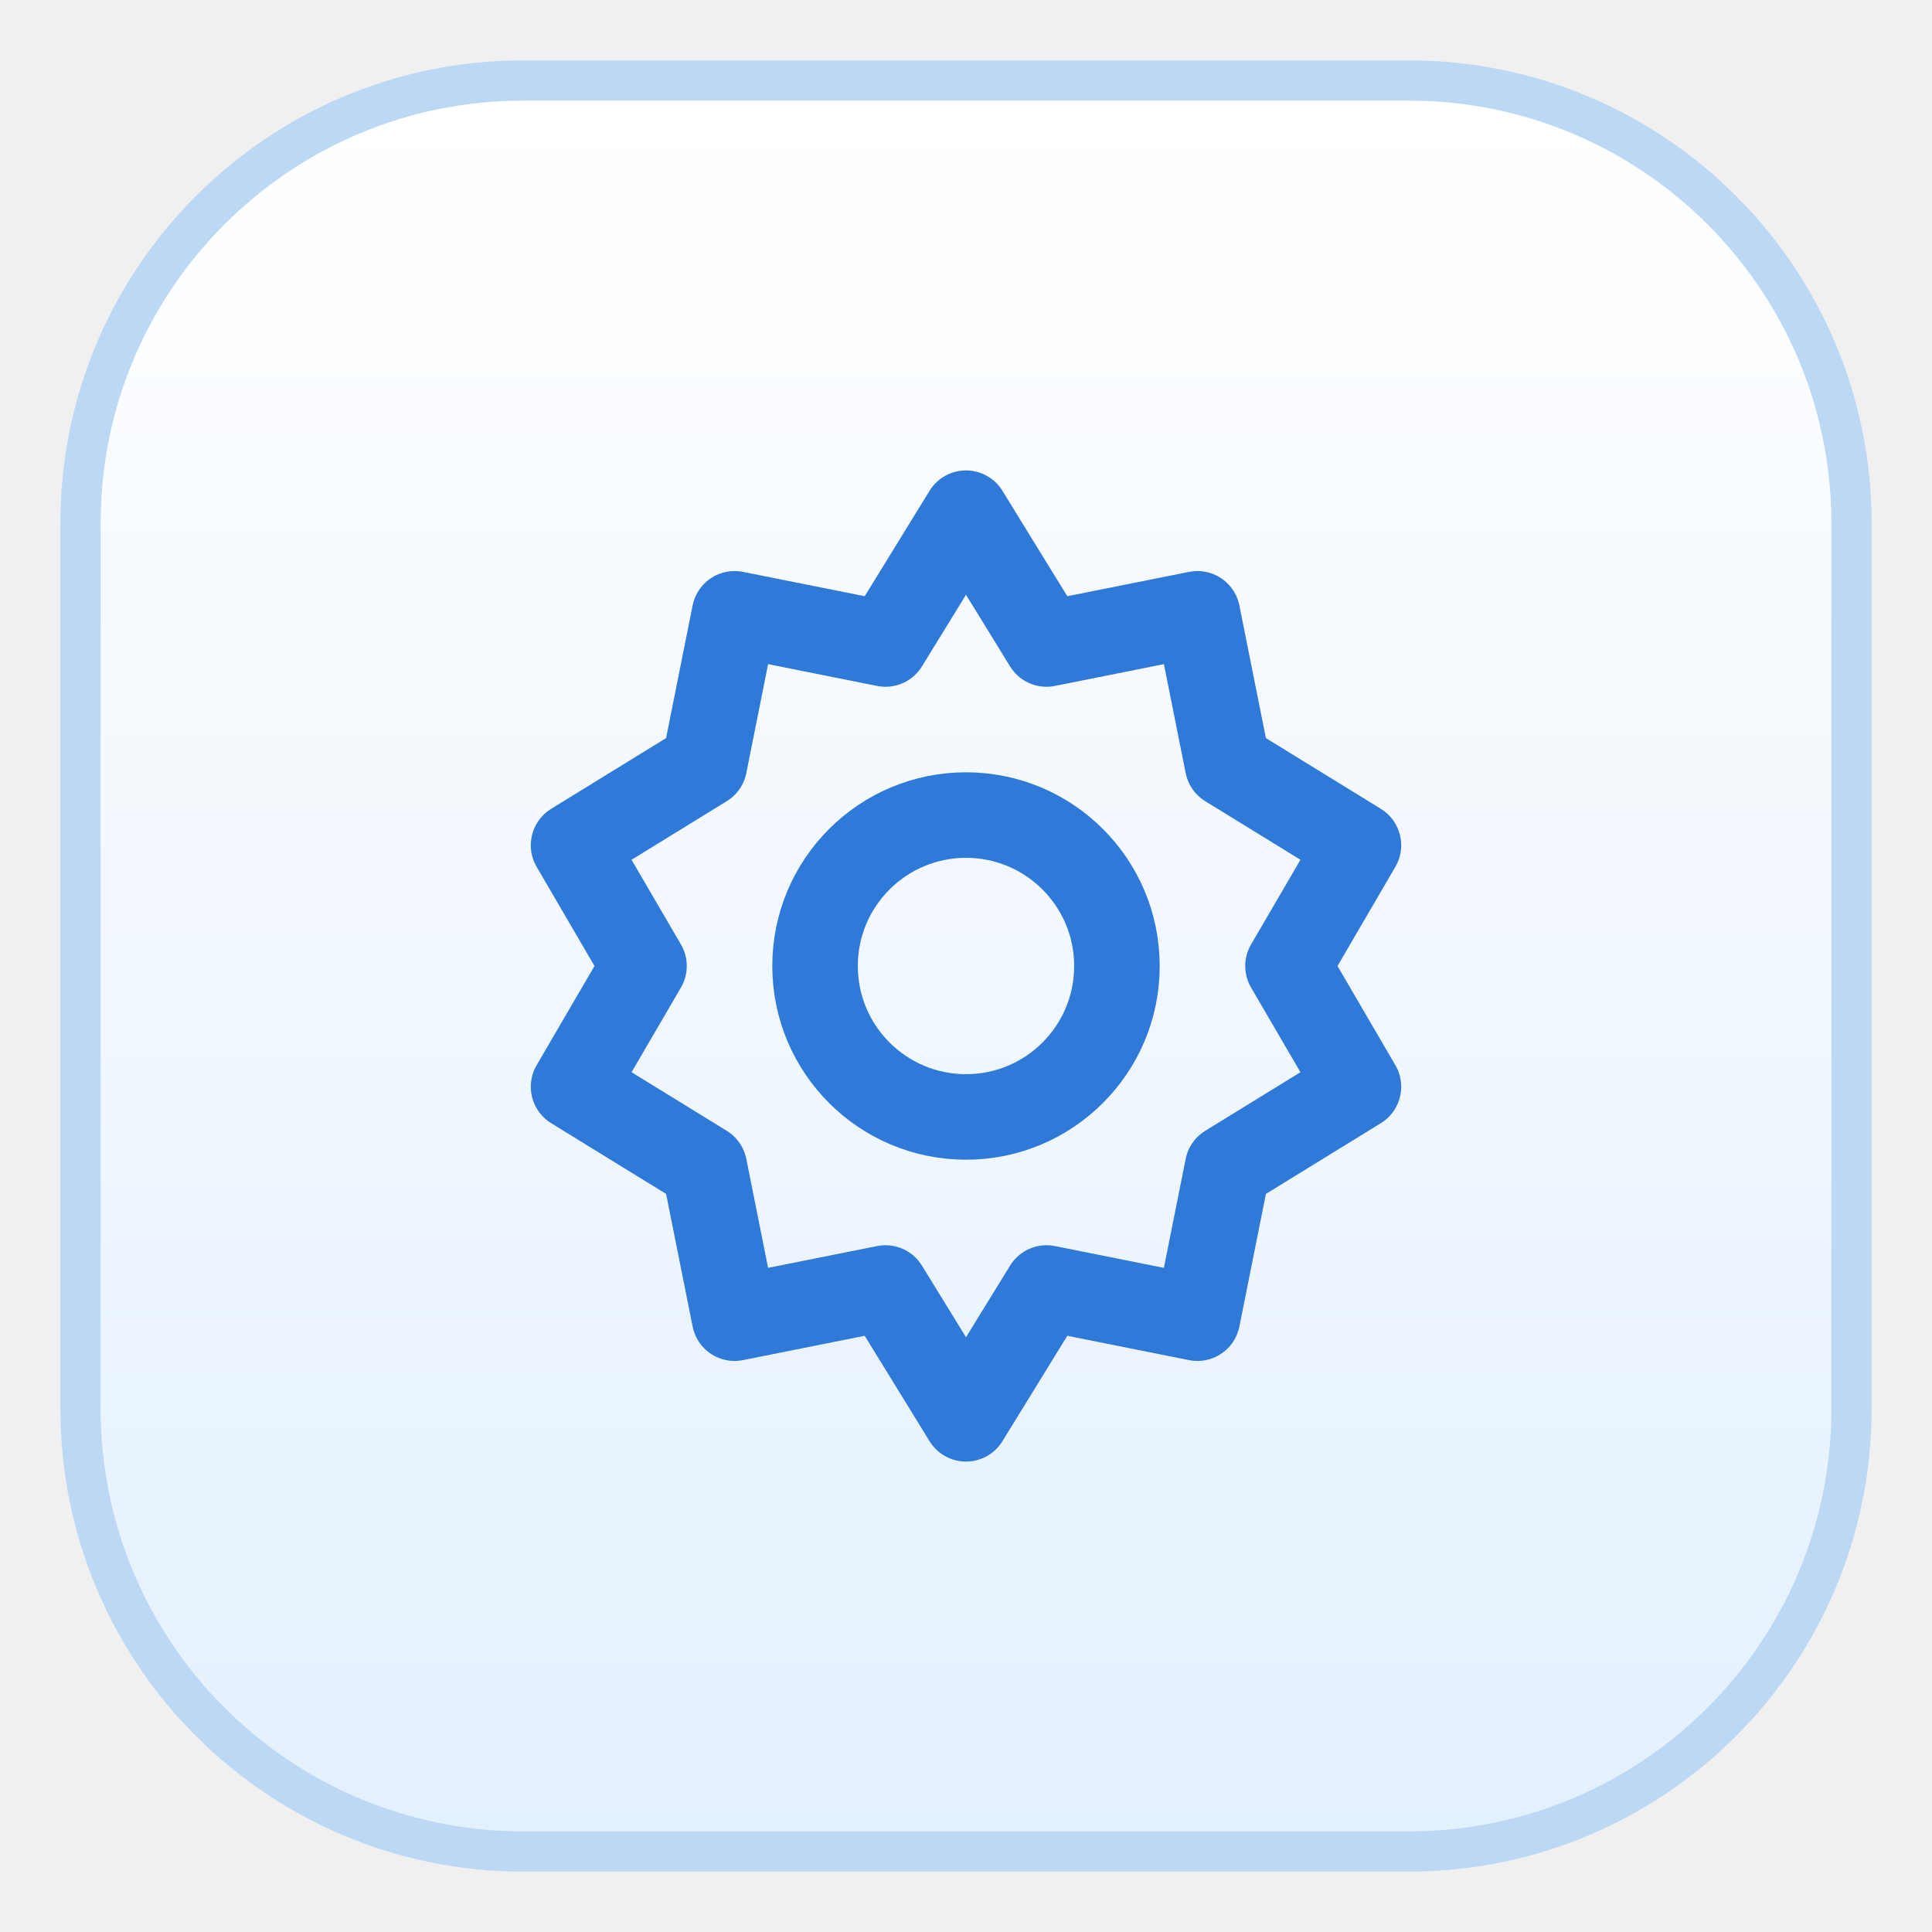
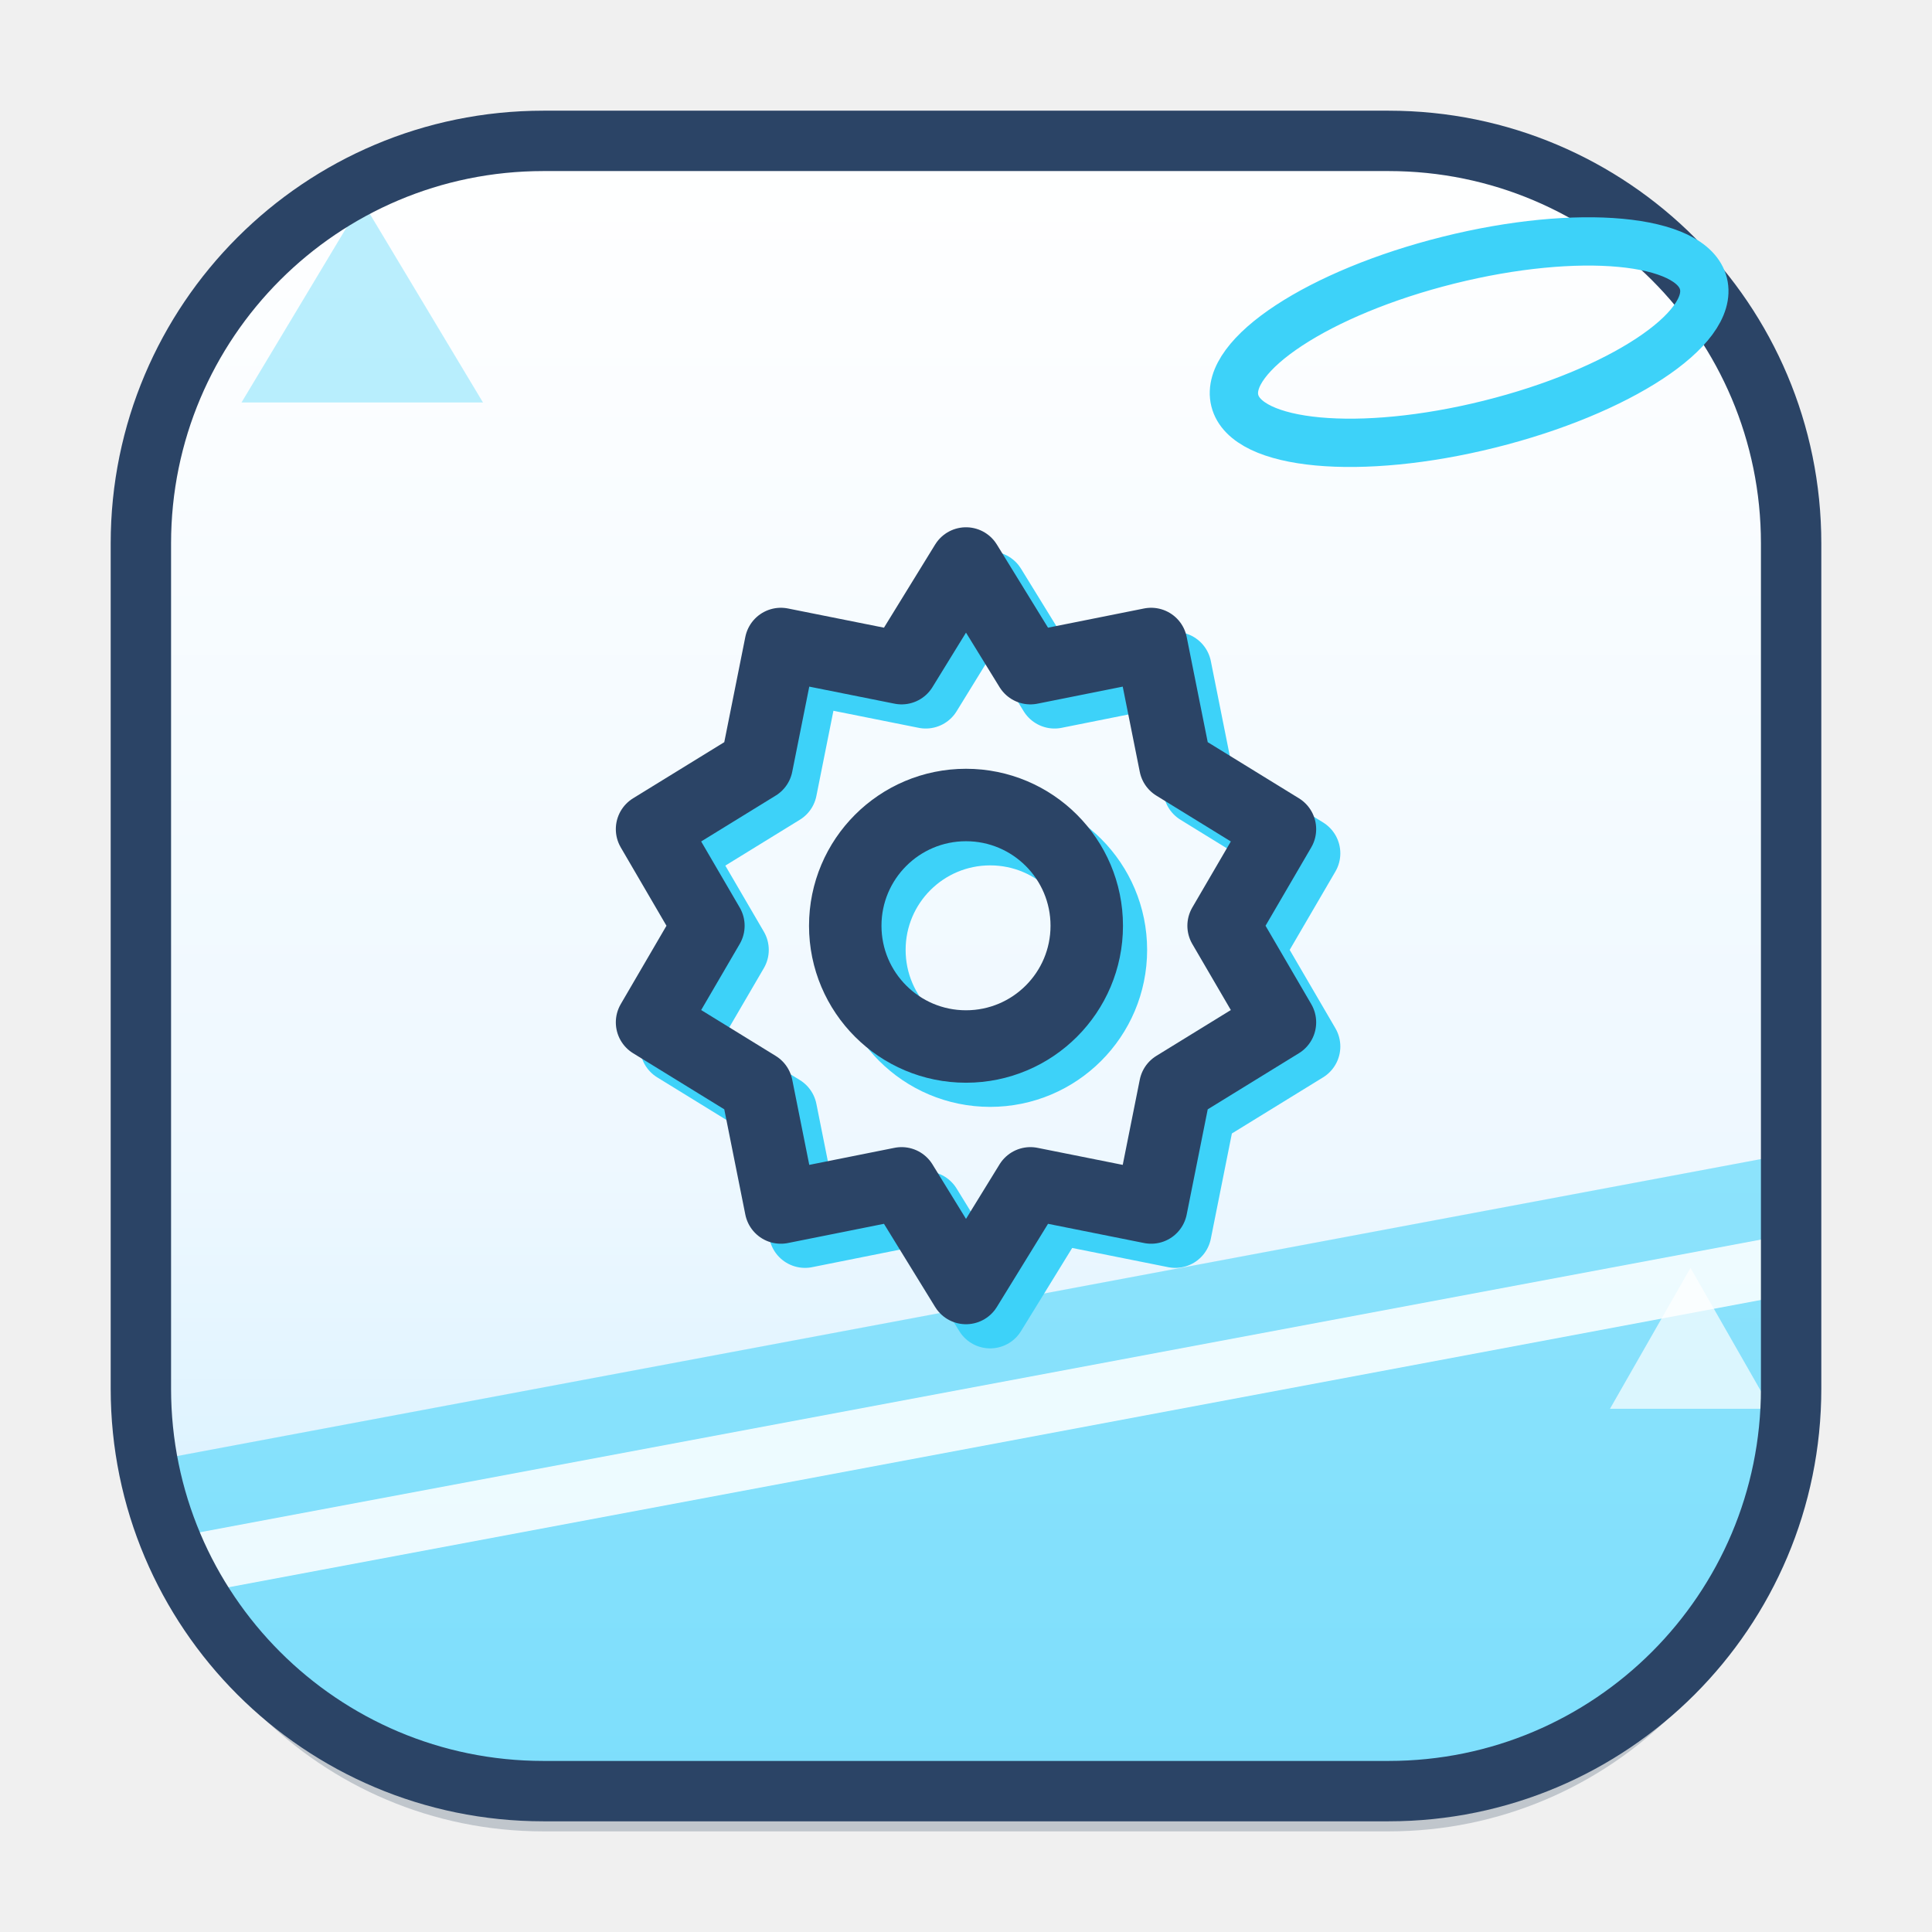
<svg xmlns="http://www.w3.org/2000/svg" width="96" height="96" viewBox="0 0 96 96">
  <defs>
-     <linearGradient id="t" x1="0" y1="0" x2="0" y2="1">
+     <linearGradient id="bg" x1="0" y1="0" x2="0" y2="1">
      <stop offset="0" stop-color="#ffffff" />
-       <stop offset="1" stop-color="#e3f0fd" />
+       <stop offset=".62" stop-color="#eef8ff" />
+       <stop offset="1" stop-color="#cdeeff" />
    </linearGradient>
+     <clipPath id="c">
+       <rect x="7" y="7" width="82" height="82" rx="20" />
+     </clipPath>
  </defs>
-   <rect x="4" y="4" width="88" height="88" rx="22" fill="url(#t)" stroke="#bcd8f5" stroke-width="2" />
-   <g transform="translate(18 18) scale(2.5)" fill="none" stroke="#2f7ad8" stroke-width="1.7" stroke-linecap="round" stroke-linejoin="round">
-     <circle cx="12" cy="12" r="3" />
-     <path d="M12 3l1.6 2.6 3-.6.6 3 2.6 1.6-1.4 2.4 1.4 2.4-2.6 1.6-.6 3-3-.6L12 21l-1.6-2.6-3 .6-.6-3L4.2 14.4 5.6 12 4.2 9.6l2.6-1.6.6-3 3 .6z" />
+   <rect x="7" y="9" width="82" height="82" rx="20" fill="#16304f" opacity=".22" />
+   <rect x="7" y="7" width="82" height="82" rx="20" fill="url(#bg)" />
+   <g clip-path="url(#c)">
+     <path d="M0 74 L96 56 L96 96 L0 96 Z" fill="#3dd2f9" opacity=".55" />
+     <path d="M0 78 L96 60 L96 63 L0 81 Z" fill="#ffffff" opacity=".85" />
+     <path d="M12 20 l6 -10 l6 10 z" fill="#3dd2f9" opacity=".35" />
+     <path d="M80 70 l4 -7 l4 7 z" fill="#ffffff" opacity=".7" />
+   </g>
+   <rect x="7" y="7" width="82" height="82" rx="20" fill="none" stroke="#2b4466" stroke-width="3" />
+   <ellipse cx="73" cy="17" rx="12" ry="4.2" fill="none" stroke="#3dd2f9" stroke-width="2.4" transform="rotate(-14 73 17)" />
+   <g transform="translate(24 22) scale(2)">
+     <g transform="translate(.6 .6)" stroke="#3dd2f9">
+       <g fill="none" stroke-width="1.8" stroke-linecap="round" stroke-linejoin="round">
+         <circle cx="12" cy="12" r="3" />
+         <path d="M12 3l1.6 2.6 3-.6.6 3 2.6 1.6-1.4 2.4 1.4 2.4-2.6 1.6-.6 3-3-.6L12 21l-1.6-2.6-3 .6-.6-3L4.2 14.4 5.6 12 4.2 9.6l2.6-1.6.6-3 3 .6z" />
+       </g>
+     </g>
+     <g stroke="#2b4466">
+       <g fill="none" stroke-width="1.8" stroke-linecap="round" stroke-linejoin="round">
+         <circle cx="12" cy="12" r="3" />
+         <path d="M12 3l1.6 2.6 3-.6.6 3 2.6 1.6-1.4 2.4 1.4 2.4-2.6 1.6-.6 3-3-.6L12 21l-1.6-2.6-3 .6-.6-3L4.2 14.4 5.6 12 4.2 9.6l2.6-1.6.6-3 3 .6z" />
+       </g>
+     </g>
  </g>
</svg>
